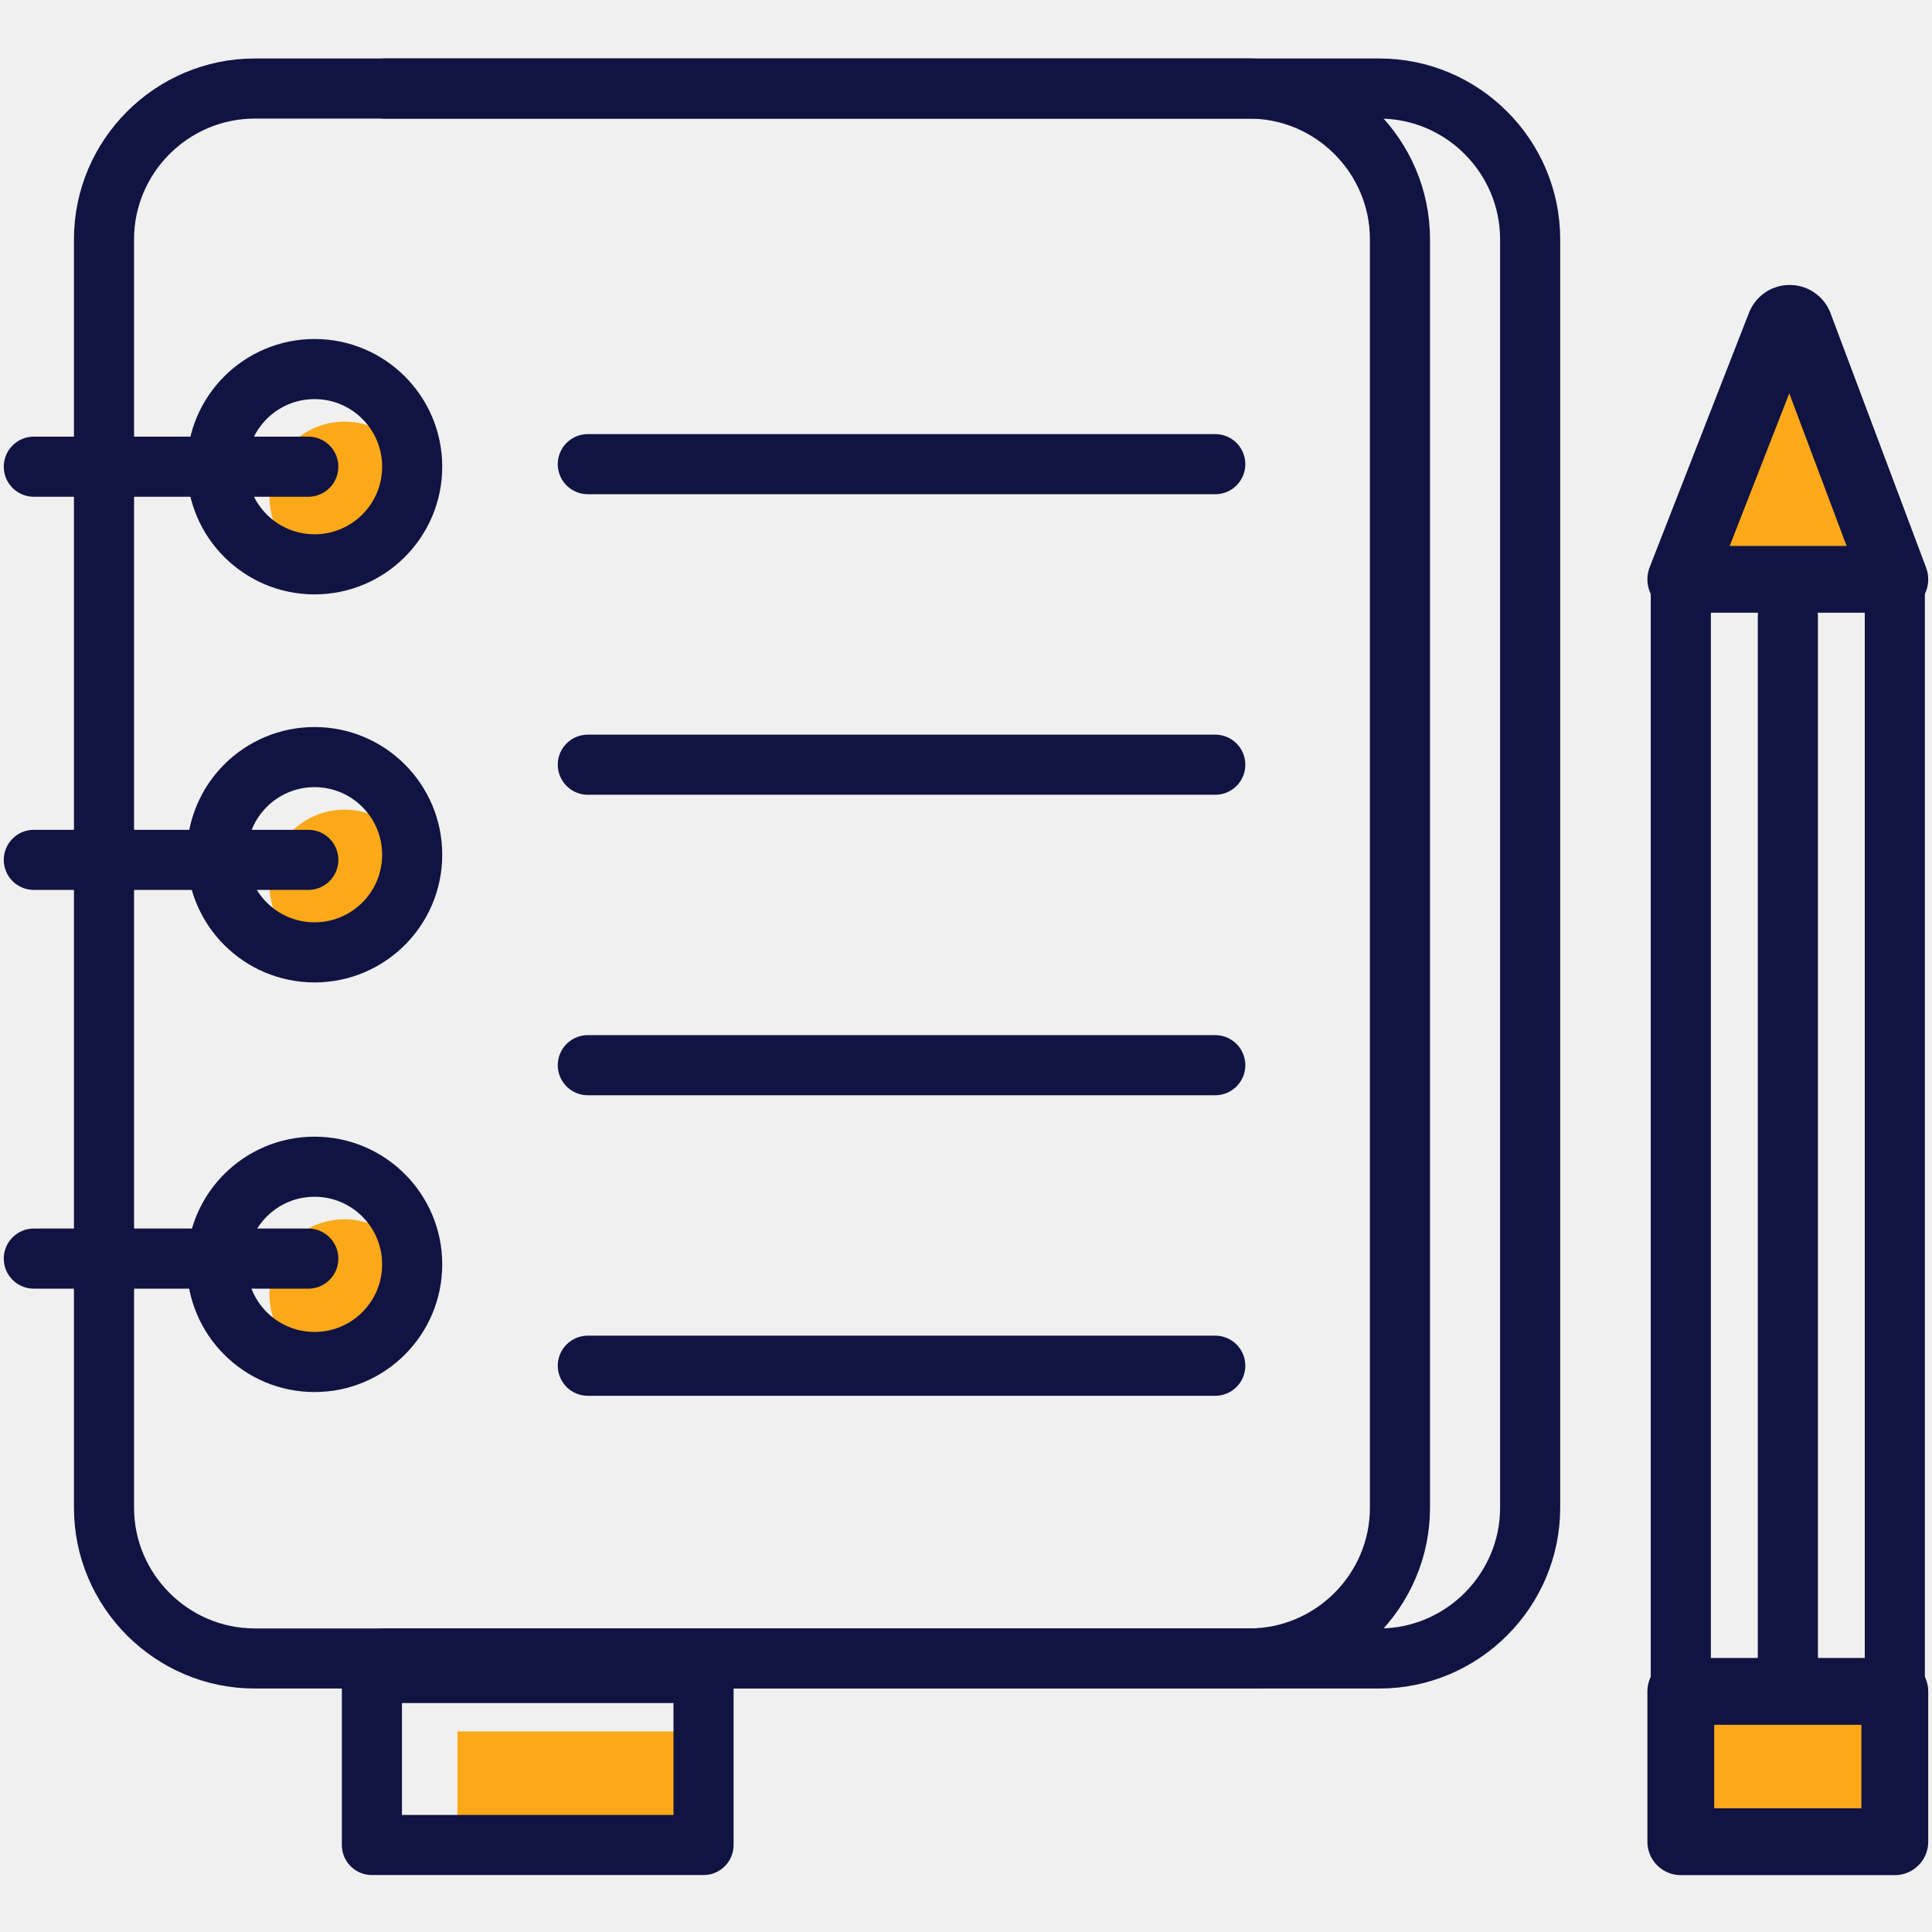
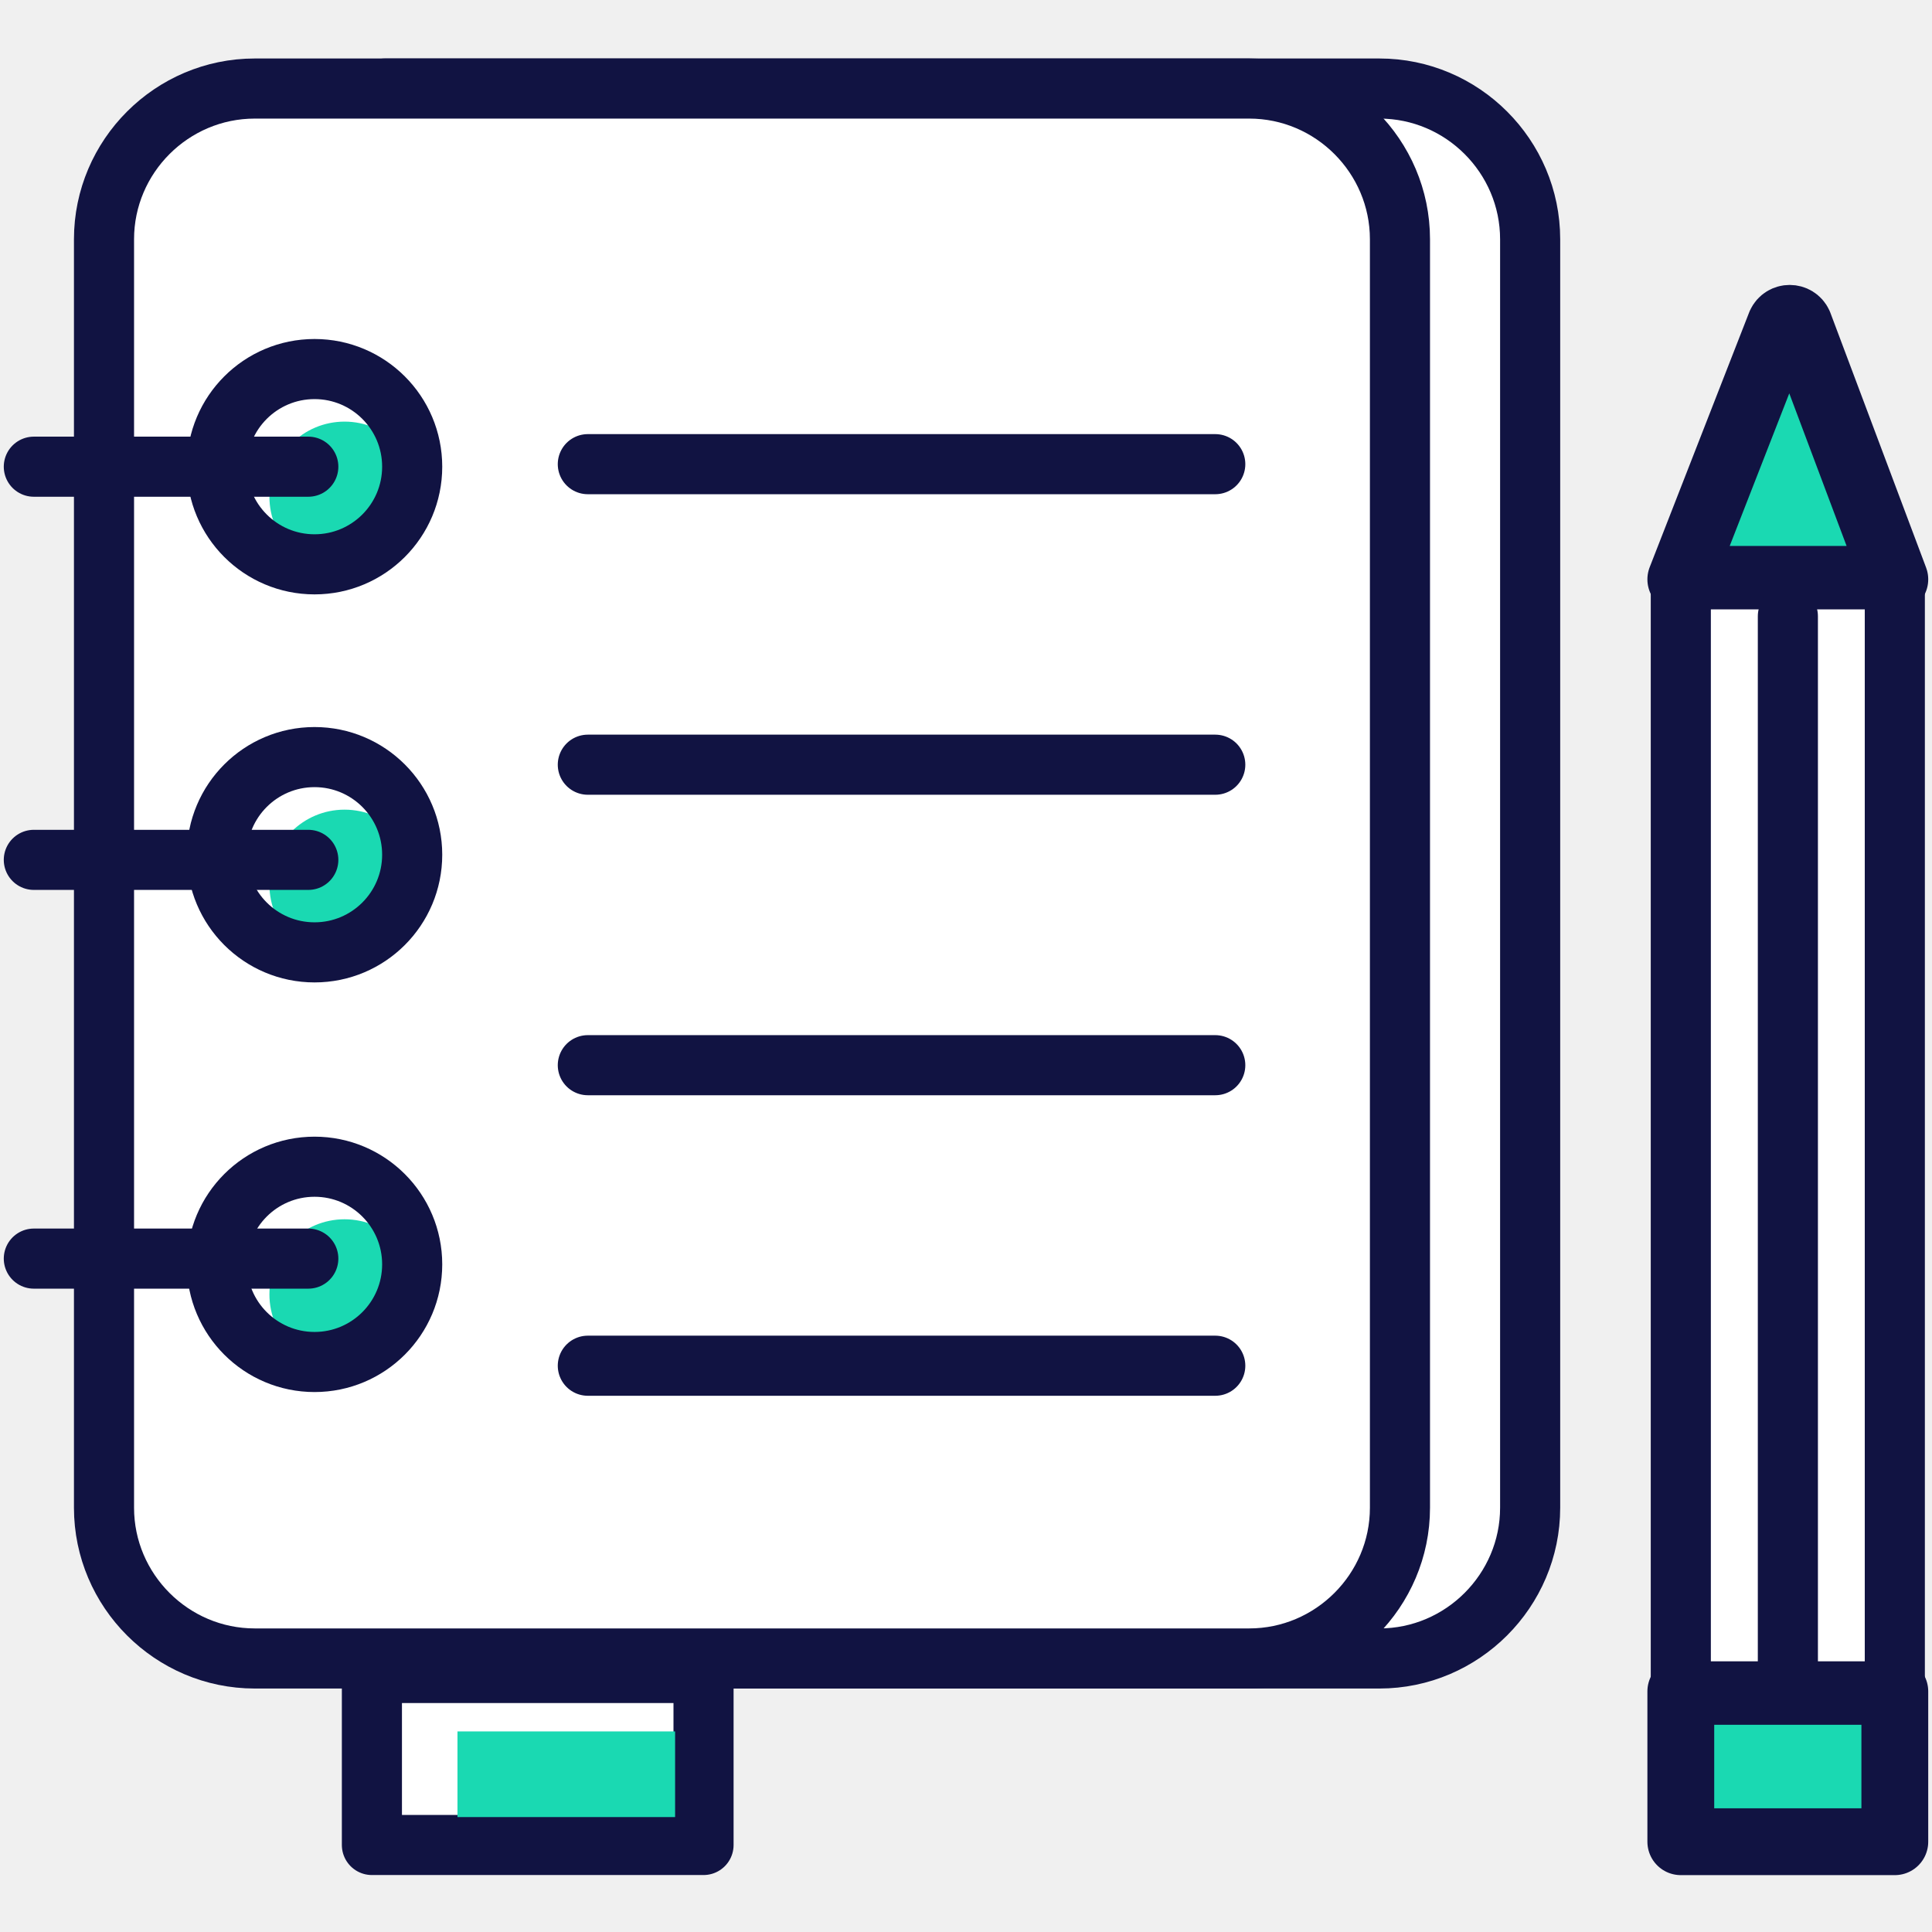
- <svg xmlns="http://www.w3.org/2000/svg" class="notebook" xml:space="preserve" style="enable-background:new 0 0 512 512;" viewBox="0 0 512 512" version="1.1">
-   <defs id="defs68">
- 	
- 	
- 	
- </defs>
-   <style id="style10" type="text/css">
- 	svg.notebook .st0{opacity:0.6;fill:#FBA919;}
- 	svg.notebook .st1{fill:#FBA919;}
- 	svg.notebook .st2{fill:none;stroke:#111342;stroke-width:14.533;stroke-linecap:round;stroke-linejoin:round;stroke-miterlimit:10;}
- 	svg.notebook .st3{fill:#FBA919;stroke:#111342;stroke-width:16.156;stroke-linecap:round;stroke-linejoin:round;stroke-miterlimit:10;}
- </style>
-   <g id="g203">
-     <g id="g52" transform="matrix(1.095962,0,0,1.095962,-25.37274,-23.22424)">
-       <circle id="circle14" r="18.17" cy="141.31" cx="106.47" class="st1" />
-       <circle id="circle16" r="18.17" cy="235.14" cx="106.47" class="st1" />
-       <circle id="circle18" r="18.17" cy="334.19" cx="106.47" class="st1" />
-       <rect id="rect20" height="32.69" width="63.04" class="st1" y="439.86" x="133.77" />
-       <rect id="rect22" height="41.59" width="80.19" class="st2" y="425.73" x="113.08" />
-       <line id="line24" y2="134.04" x2="31.33" y1="134.04" x1="97.7" class="st2" />
-       <g id="g28">
-         <line id="line26" y2="229.11" x2="31.33" y1="229.11" x1="97.7" class="st2" />
-       </g>
-       <path id="path30" d="m 48.3,385.77 c 0,20.05 16.4,36.45 36.45,36.45 h 240.47 c 20.05,0 36.45,-16.4 36.45,-36.45 V 79.05 C 361.67,59 345.27,42.6 325.22,42.6 H 84.75 C 64.7,42.6 48.3,59 48.3,79.05 Z" class="st2" />
-       <path id="path32" d="m 116.23,42.6 h 208.98 31.49 c 20.06,0 36.45,16.4 36.45,36.45 v 306.72 c 0,20.03 -16.4,36.45 -36.45,36.45 H 325.21 116.23" class="st2" />
-       <g id="g36">
-         <line id="line34" y2="325.53" x2="31.33" y1="325.53" x1="97.7" class="st2" />
-       </g>
-       <circle id="circle38" r="23.61" cy="134.04" cx="99.21" class="st2" />
-       <circle id="circle40" r="23.61" cy="227.87" cx="99.21" class="st2" />
-       <circle id="circle42" r="23.61" cy="326.92" cx="99.21" class="st2" />
-       <line id="line44" y2="133.43" x2="317.01" y1="133.43" x1="165.29" class="st2" />
-       <line id="line46" y2="206.1" x2="317.01" y1="206.1" x1="165.29" class="st2" />
-       <line id="line48" y2="278.76" x2="317.01" y1="278.76" x1="165.29" class="st2" />
-       <line id="line50" y2="351.43" x2="317.01" y1="351.43" x1="165.29" class="st2" />
+ <svg xmlns="http://www.w3.org/2000/svg" viewBox="0 0 512 512">
+   <style>.Dz{stroke-linejoin:round}.Ez{stroke-miterlimit:10}.Fz{stroke:#111342}.Gz{fill:none}.Hz{stroke-linecap:round}.Iz{stroke-width:14.533}.Jz{fill:#1ad9b2}</style>
+   <g transform="matrix(1.095962 0 0 1.095962 -25.37274 -23.22424)">
+     <g fill="#fff" class="Dz Ez Fz Iz">
+       <path d="M116.23 42.6h208.98 31.49c20.06 0 36.45 16.4 36.45 36.45v306.72c0 20.03-16.4 36.45-36.45 36.45H116.23" class="Hz" />
+       <path d="M48.3 385.77c0 20.05 16.4 36.45 36.45 36.45h240.47c20.05 0 36.45-16.4 36.45-36.45V79.05c0-20.05-16.4-36.45-36.45-36.45H84.75C64.7 42.6 48.3 59 48.3 79.05z" />
    </g>
-     <g id="g61" transform="matrix(1.095962,0,0,1.095962,-25.37274,-23.22424)">
-       <rect id="rect54" height="36.35" width="51.75" class="st3" y="430.18" x="429.58" />
-       <path id="path56" d="m 481.33,161.28 h -51.75 l 24.07,-61.66 c 0.89,-1.94 3.64,-1.94 4.52,0 z" class="st3" />
-       <rect id="rect58" height="268.89" width="51.75" class="st2" y="161.28" x="429.58" />
-       <line y2="430.17" x2="455.47" y1="170.2" x1="455.47" class="st2" id="XMLID_5_" />
+     <g class="Jz">
+       <circle r="18.17" cy="141.31" cx="106.47" />
+       <circle r="18.17" cy="235.14" cx="106.47" />
+     </g>
+     <path d="M113.08 425.73h80.19v41.59h-80.19z" fill="#fff" class="Dz Ez Fz Iz" />
+     <g class="Jz">
+       <circle r="18.17" cy="334.19" cx="106.47" />
+       <path d="M133.77 439.86h52.624v20.711H133.77z" />
+     </g>
+     <g class="Fz Iz Dz Gz">
+       <path d="M97.7 134.04H31.33m66.37 95.07H31.33m66.37 96.42H31.33" class="Ez Hz" />
+       <circle r="23.61" cy="134.04" cx="99.21" />
+       <circle r="23.61" cy="227.87" cx="99.21" />
+       <circle r="23.61" cy="326.92" cx="99.21" />
+       <path d="M165.29 133.43h151.72M165.29 206.1h151.72m-151.72 72.66h151.72m-151.72 72.67h151.72" class="Ez Hz" />
    </g>
  </g>
+   <path d="M445.431 448.237h56.716v39.838h-56.716zm56.716-294.704h-56.716l26.38-67.577c.975-2.126 3.989-2.126 4.954 0z" stroke-width="17.706" class="Dz Ez Fz Jz" />
+   <g stroke-width="15.928" class="Dz Ez Fz">
+     <path d="M445.431 153.533h56.716v294.693h-56.716z" fill="#fff" />
+     <path d="M473.805 163.308v284.917" class="Gz Hz" />
+   </g>
</svg>
